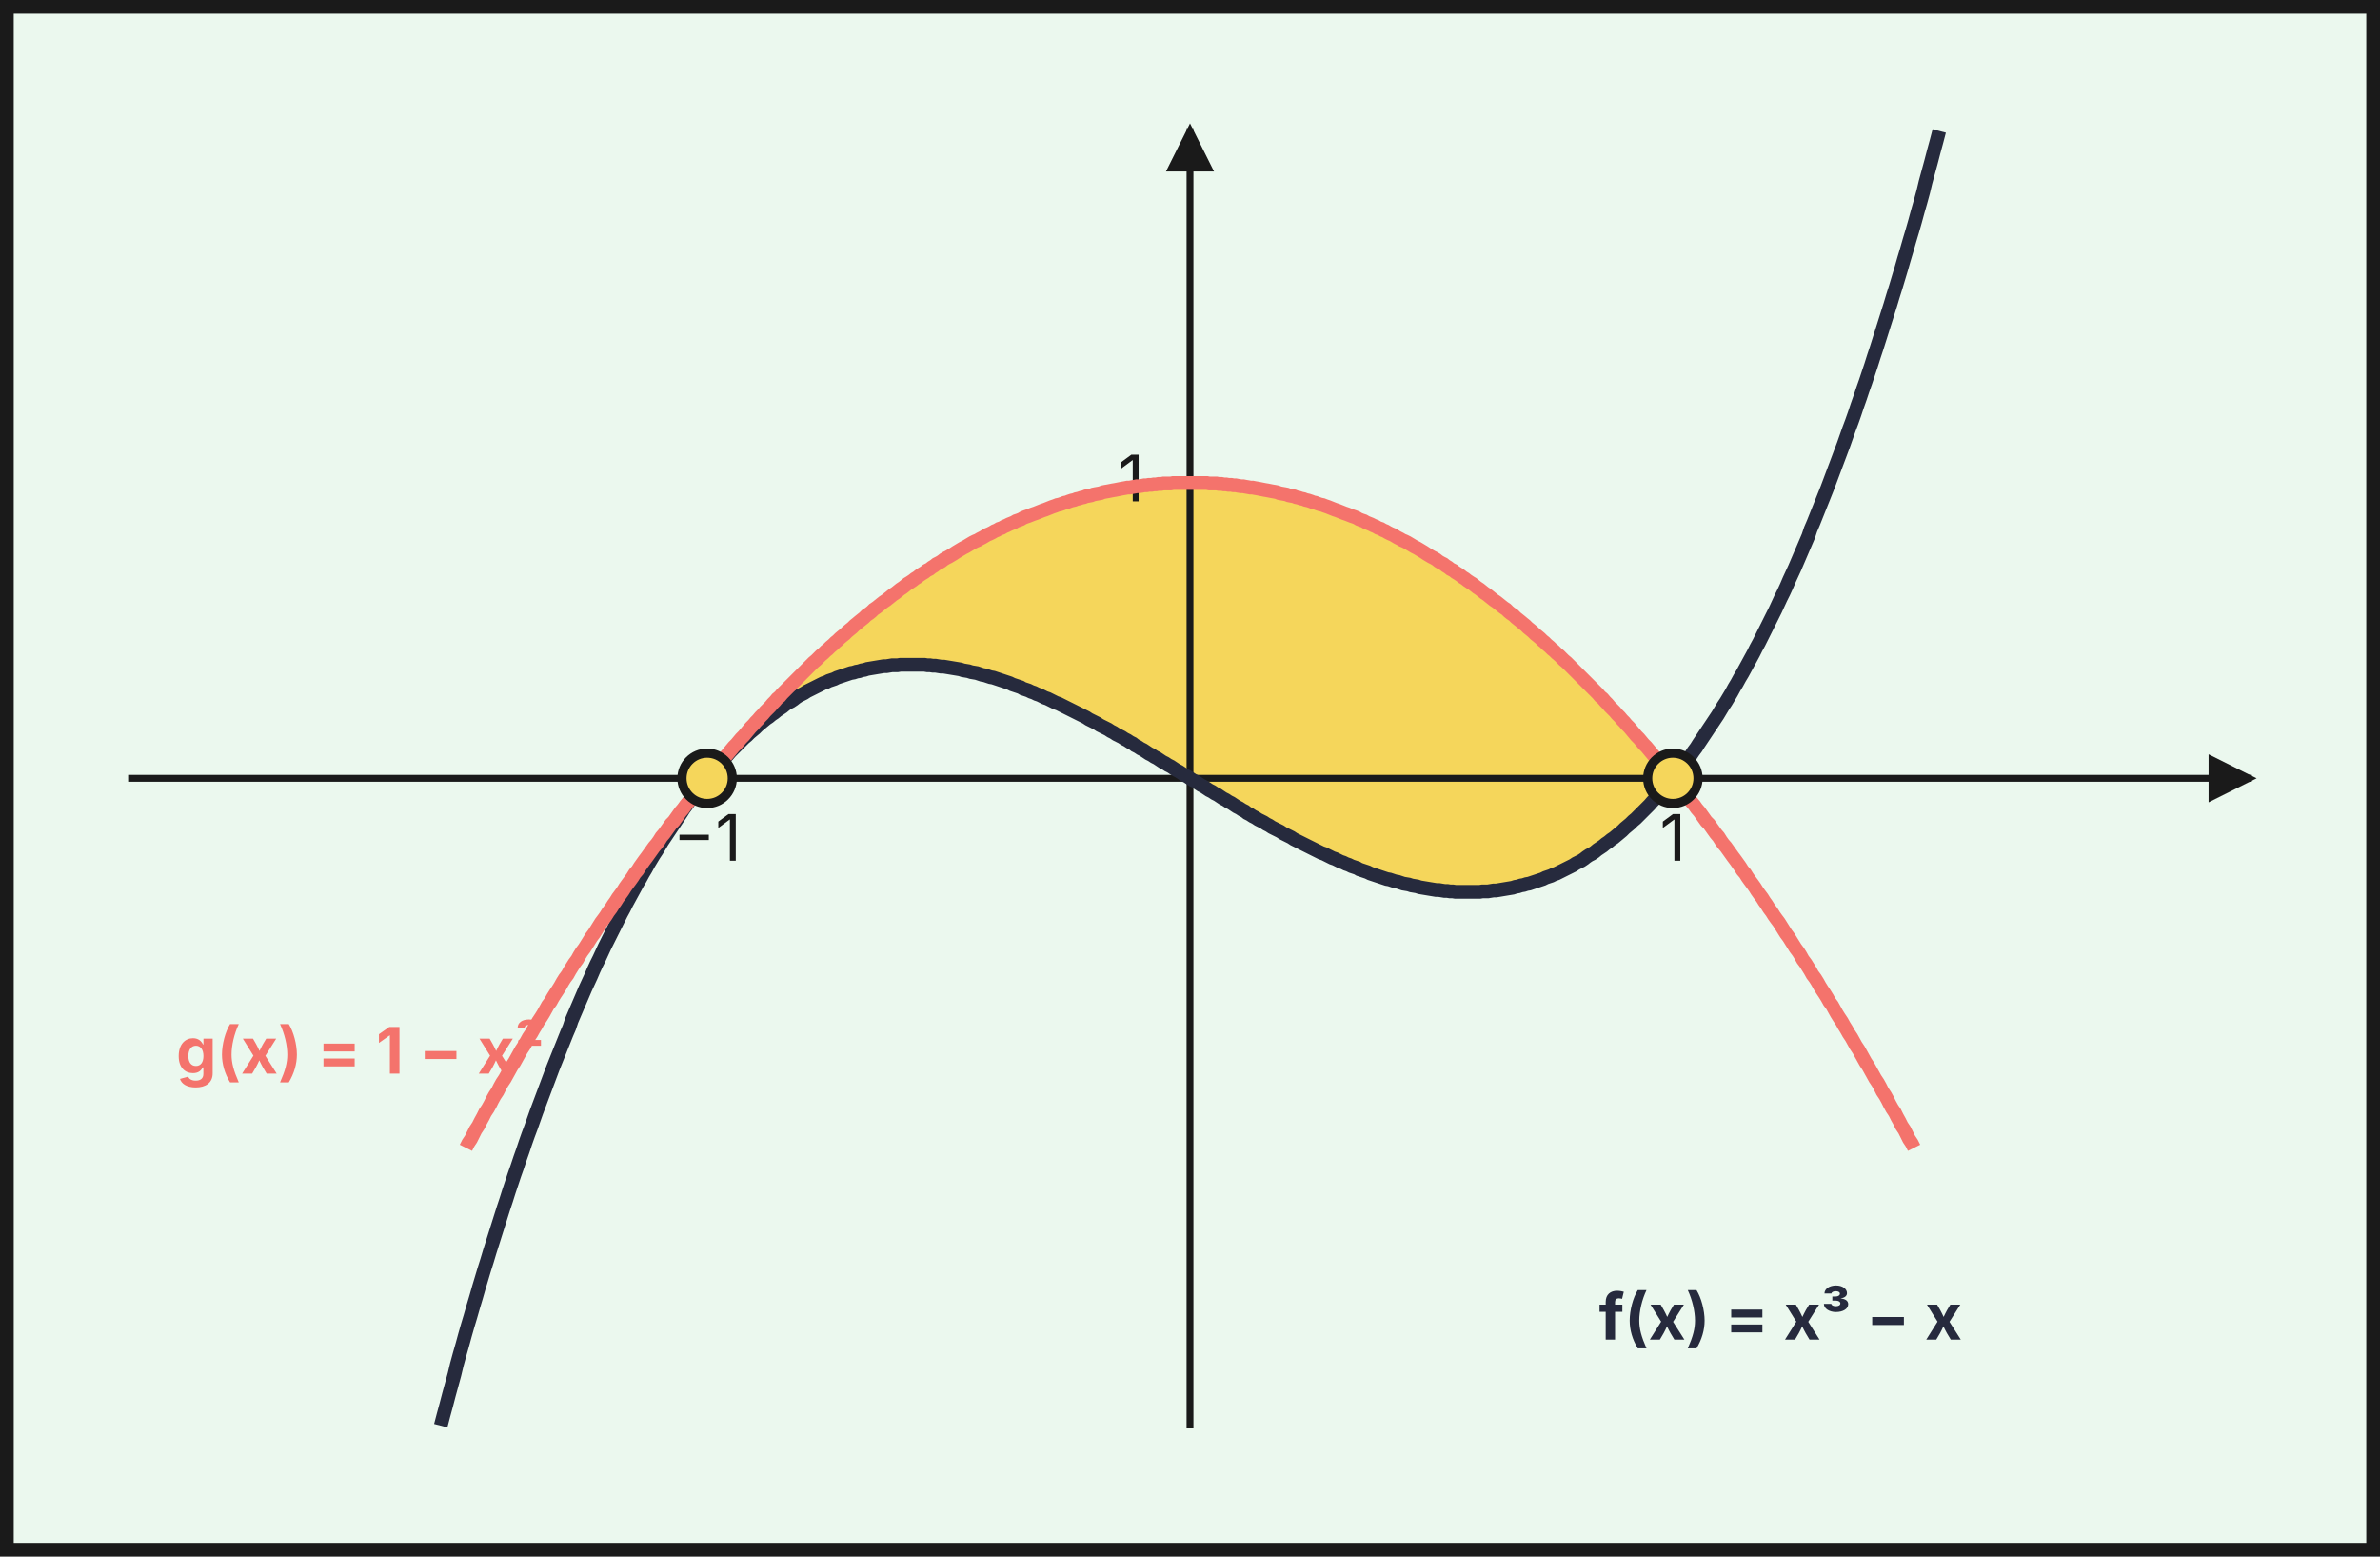
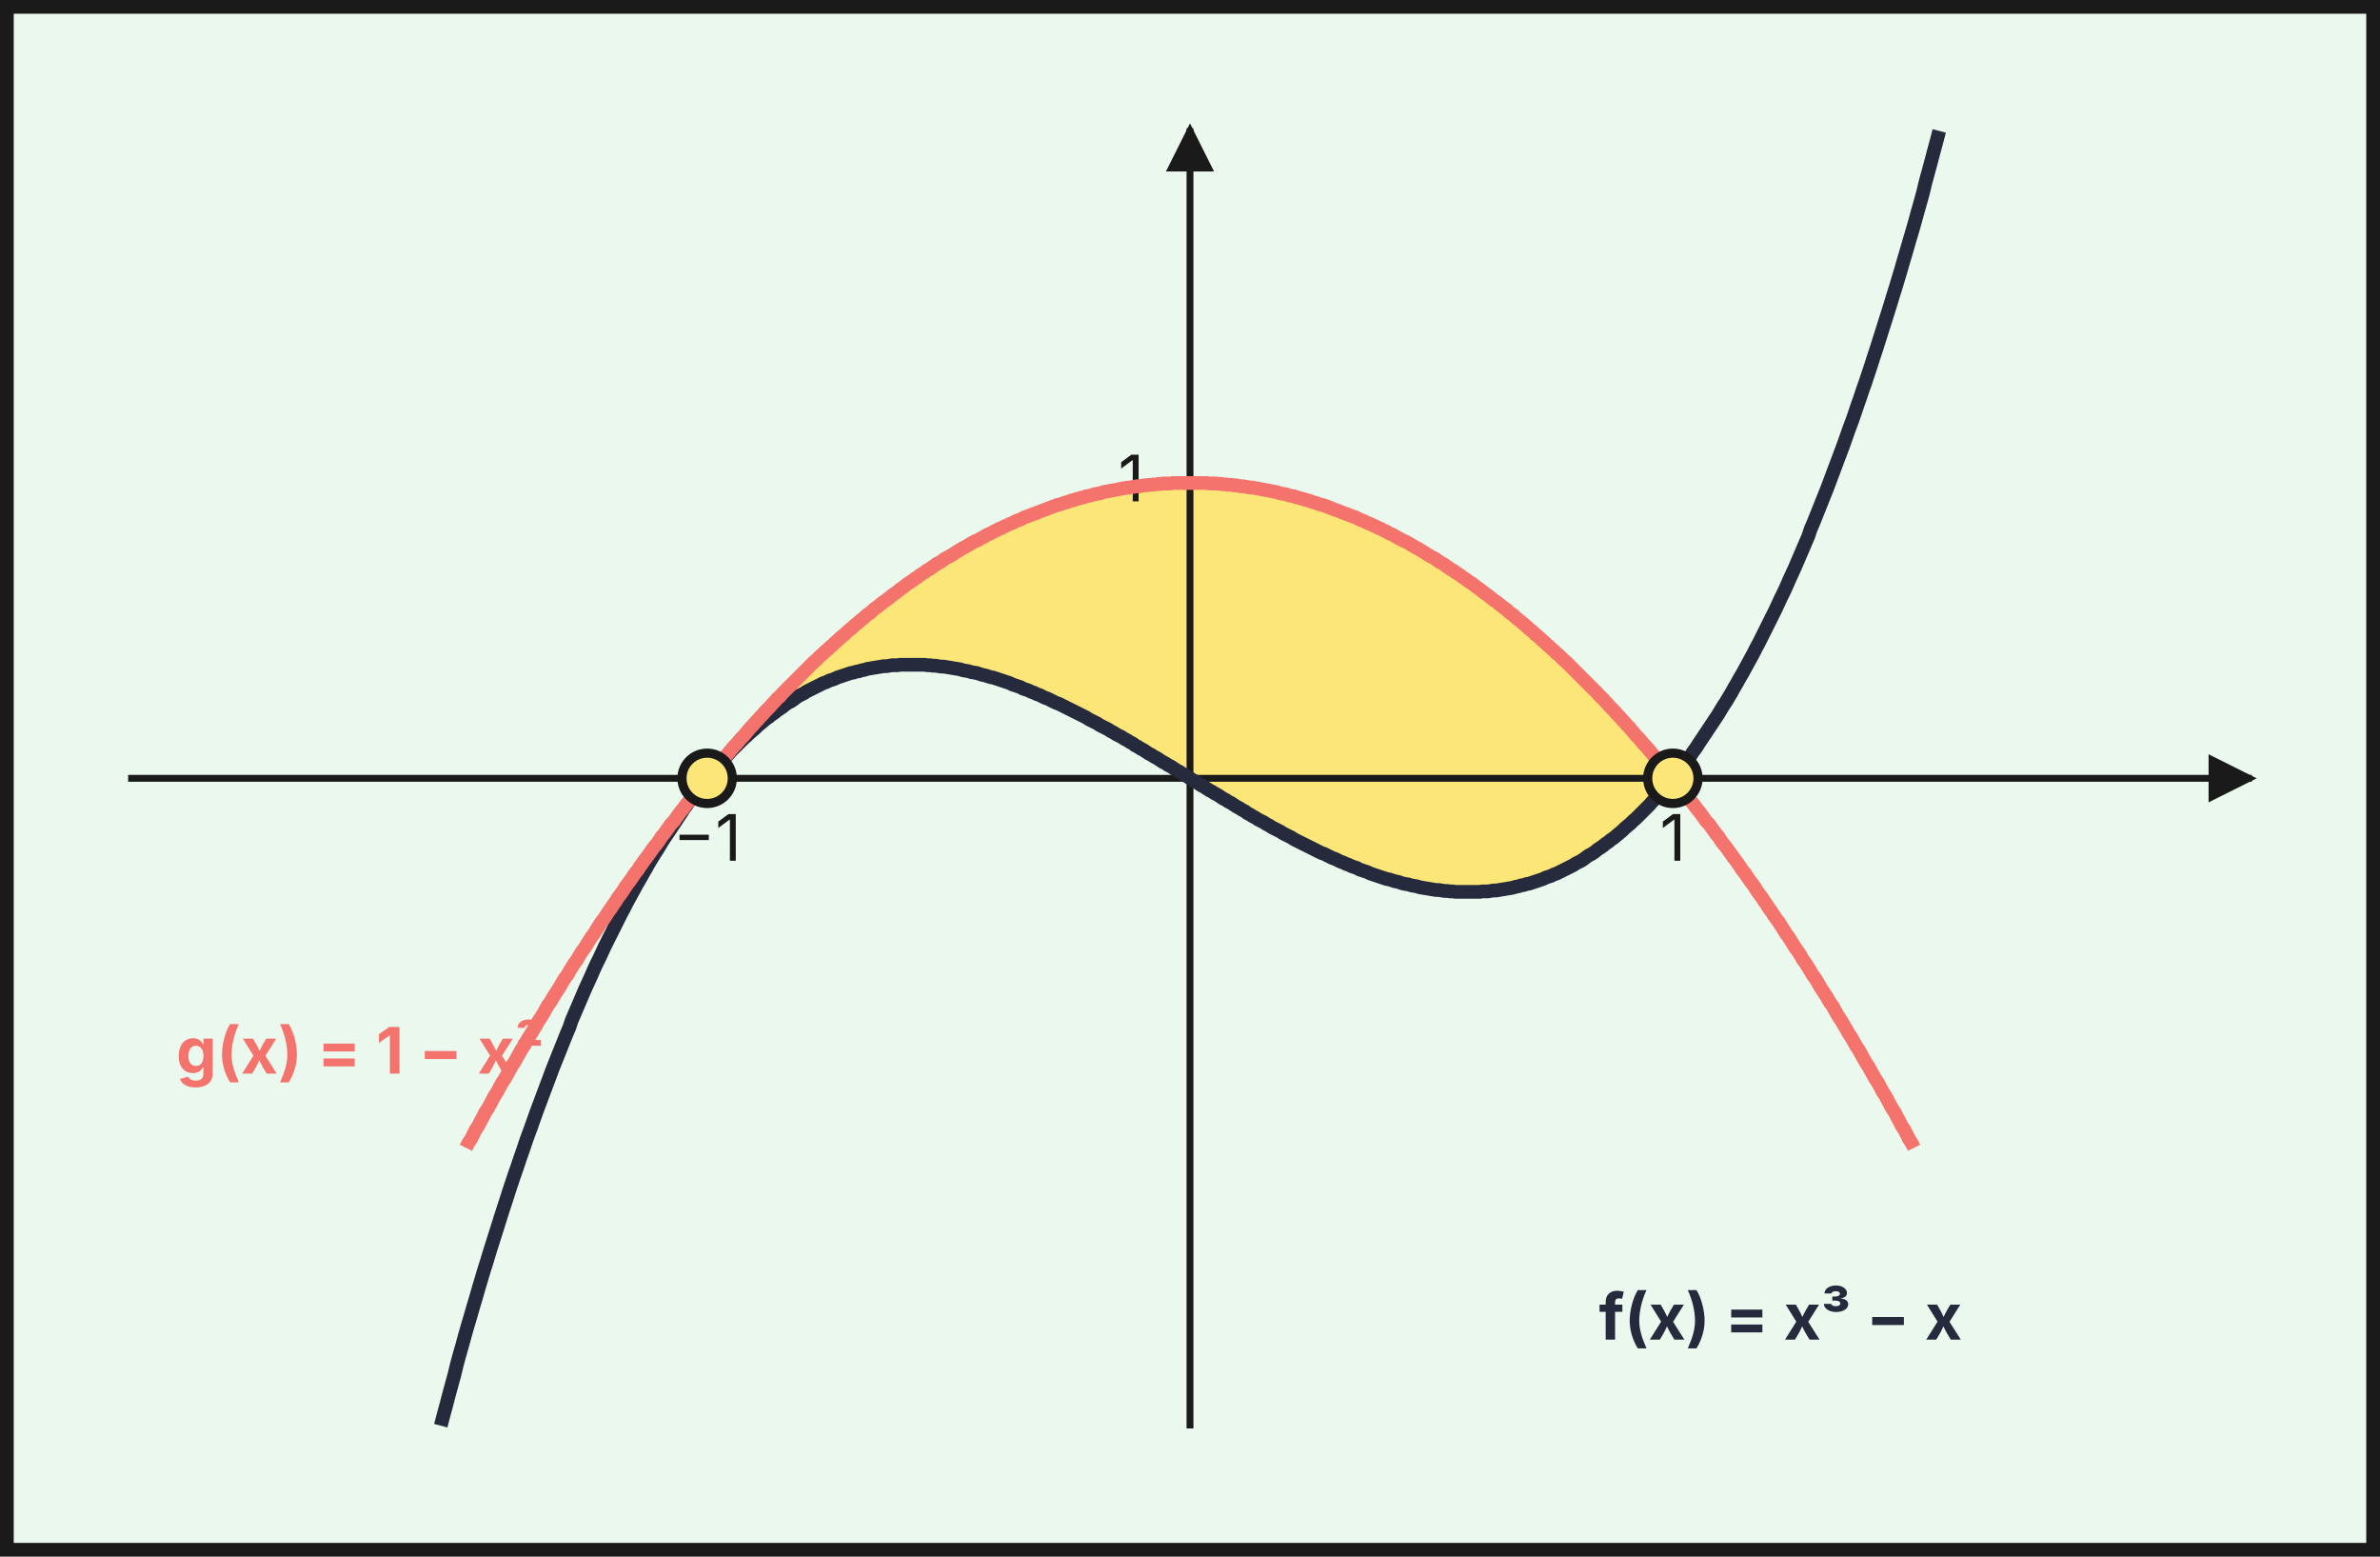
<svg xmlns="http://www.w3.org/2000/svg" viewBox="0 0 520 340" width="520" height="340" font-family="Inter, Helvetica, Arial, sans-serif" role="img">
  <defs>
    <marker id="f" viewBox="0 0 10 10" refX="9" refY="5" markerWidth="7" markerHeight="7" orient="auto">
      <path d="M0,0 L10,5 L0,10 z" fill="#1A1A1A" />
    </marker>
  </defs>
  <rect x="1.5" y="1.5" width="517" height="337" fill="#EBF8EE" stroke="#1A1A1A" stroke-width="3" />
-   <path d="M154.5,170.0 L156.3,167.9 L158.1,165.8 L159.8,163.7 L161.6,161.7 L163.3,159.7 L165.1,157.7 L166.8,155.8 L168.6,153.9 L170.4,152.1 L172.1,150.3 L173.9,148.5 L175.6,146.8 L177.4,145.1 L179.2,143.4 L180.9,141.8 L182.7,140.2 L184.4,138.6 L186.2,137.1 L187.9,135.6 L189.7,134.1 L191.5,132.7 L193.2,131.3 L195.0,130.0 L196.7,128.7 L198.5,127.4 L200.2,126.2 L202.0,125.0 L203.8,123.8 L205.5,122.7 L207.3,121.6 L209.0,120.5 L210.8,119.5 L212.5,118.5 L214.3,117.6 L216.1,116.7 L217.8,115.8 L219.6,114.9 L221.3,114.1 L223.1,113.4 L224.8,112.6 L226.6,111.9 L228.4,111.3 L230.1,110.6 L231.9,110.0 L233.6,109.5 L235.4,109.0 L237.2,108.5 L238.9,108.0 L240.7,107.6 L242.4,107.2 L244.2,106.9 L245.9,106.6 L247.7,106.3 L249.5,106.1 L251.2,105.9 L253.0,105.7 L254.7,105.6 L256.5,105.5 L258.2,105.5 L260.0,105.5 L261.8,105.5 L263.5,105.5 L265.3,105.6 L267.0,105.7 L268.8,105.9 L270.5,106.1 L272.3,106.3 L274.1,106.6 L275.8,106.9 L277.6,107.2 L279.3,107.6 L281.1,108.0 L282.8,108.5 L284.6,109.0 L286.4,109.5 L288.1,110.0 L289.9,110.6 L291.6,111.3 L293.4,111.9 L295.2,112.6 L296.9,113.4 L298.7,114.1 L300.4,114.9 L302.2,115.8 L303.9,116.7 L305.7,117.6 L307.5,118.5 L309.2,119.5 L311.0,120.5 L312.7,121.6 L314.5,122.7 L316.2,123.8 L318.0,125.0 L319.8,126.2 L321.5,127.4 L323.3,128.7 L325.0,130.0 L326.8,131.3 L328.5,132.7 L330.3,134.1 L332.1,135.6 L333.8,137.1 L335.6,138.6 L337.3,140.2 L339.1,141.8 L340.8,143.4 L342.6,145.1 L344.4,146.8 L346.1,148.5 L347.9,150.3 L349.6,152.1 L351.4,153.9 L353.2,155.8 L354.9,157.7 L356.7,159.7 L358.4,161.7 L360.2,163.7 L361.9,165.8 L363.7,167.9 L365.5,170.0 L365.5,170.0 L363.7,172.1 L361.9,174.1 L360.2,176.0 L358.4,177.8 L356.7,179.5 L354.9,181.0 L353.2,182.5 L351.4,183.9 L349.6,185.2 L347.9,186.4 L346.1,187.6 L344.4,188.6 L342.6,189.5 L340.8,190.4 L339.1,191.2 L337.3,191.9 L335.6,192.5 L333.8,193.0 L332.1,193.5 L330.3,193.9 L328.5,194.2 L326.8,194.5 L325.0,194.7 L323.3,194.8 L321.5,194.8 L319.8,194.8 L318.0,194.8 L316.2,194.6 L314.5,194.4 L312.7,194.2 L311.0,193.9 L309.2,193.6 L307.5,193.2 L305.7,192.7 L303.9,192.2 L302.2,191.7 L300.4,191.1 L298.7,190.5 L296.9,189.8 L295.2,189.1 L293.4,188.4 L291.6,187.6 L289.9,186.8 L288.1,186.0 L286.4,185.1 L284.6,184.2 L282.8,183.3 L281.1,182.4 L279.3,181.4 L277.6,180.5 L275.8,179.5 L274.1,178.5 L272.3,177.4 L270.5,176.4 L268.8,175.3 L267.0,174.3 L265.3,173.2 L263.5,172.1 L261.8,171.1 L260.0,170.0 L258.2,168.9 L256.5,167.9 L254.7,166.8 L253.0,165.7 L251.2,164.7 L249.5,163.6 L247.7,162.6 L245.9,161.5 L244.2,160.5 L242.4,159.5 L240.7,158.6 L238.9,157.6 L237.2,156.7 L235.4,155.8 L233.6,154.9 L231.9,154.0 L230.1,153.2 L228.4,152.4 L226.6,151.6 L224.8,150.9 L223.1,150.2 L221.3,149.5 L219.6,148.9 L217.8,148.3 L216.1,147.8 L214.3,147.3 L212.5,146.8 L210.8,146.4 L209.0,146.1 L207.3,145.8 L205.5,145.6 L203.8,145.4 L202.0,145.2 L200.2,145.2 L198.5,145.2 L196.7,145.2 L195.0,145.3 L193.2,145.5 L191.5,145.8 L189.7,146.1 L187.9,146.5 L186.2,147.0 L184.4,147.5 L182.7,148.1 L180.9,148.8 L179.2,149.6 L177.4,150.5 L175.6,151.4 L173.9,152.4 L172.1,153.6 L170.4,154.8 L168.6,156.1 L166.8,157.5 L165.1,159.0 L163.3,160.5 L161.6,162.2 L159.8,164.0 L158.1,165.9 L156.3,167.9 L154.5,170.0 Z" fill="#F5D65B" stroke="#1A1A1A" stroke-width="1.5" />
+   <path d="M154.5,170.0 L156.3,167.9 L158.1,165.8 L159.8,163.7 L161.6,161.7 L163.3,159.7 L165.1,157.7 L166.8,155.8 L168.6,153.9 L170.4,152.1 L172.1,150.3 L173.9,148.5 L175.6,146.8 L177.4,145.1 L179.2,143.4 L180.9,141.8 L182.7,140.2 L184.4,138.6 L186.2,137.1 L187.9,135.6 L189.7,134.1 L191.5,132.7 L193.2,131.3 L195.0,130.0 L196.7,128.7 L198.5,127.4 L200.2,126.2 L202.0,125.0 L203.8,123.8 L205.5,122.7 L207.3,121.6 L209.0,120.5 L210.8,119.5 L212.5,118.5 L214.3,117.6 L216.1,116.7 L217.8,115.8 L219.6,114.9 L221.3,114.1 L223.1,113.4 L224.8,112.6 L226.6,111.9 L228.4,111.3 L230.1,110.6 L231.9,110.0 L233.6,109.5 L235.4,109.0 L237.2,108.5 L238.9,108.0 L240.7,107.6 L242.4,107.2 L244.2,106.9 L245.9,106.6 L247.7,106.3 L249.5,106.1 L251.2,105.9 L253.0,105.7 L254.7,105.6 L256.5,105.5 L258.2,105.5 L260.0,105.5 L261.8,105.5 L263.5,105.5 L265.3,105.6 L267.0,105.7 L268.8,105.9 L270.5,106.1 L272.3,106.3 L274.1,106.6 L275.8,106.9 L277.6,107.2 L279.3,107.6 L281.1,108.0 L282.8,108.5 L284.6,109.0 L286.4,109.5 L288.1,110.0 L289.9,110.6 L291.6,111.3 L293.4,111.9 L295.2,112.6 L296.9,113.4 L298.7,114.1 L300.4,114.9 L302.2,115.8 L303.9,116.7 L305.7,117.6 L307.5,118.5 L309.2,119.5 L311.0,120.5 L312.7,121.6 L314.5,122.7 L316.2,123.8 L318.0,125.0 L319.8,126.2 L321.5,127.4 L323.3,128.7 L325.0,130.0 L326.8,131.3 L328.5,132.7 L330.3,134.1 L332.1,135.6 L333.8,137.1 L335.6,138.6 L337.3,140.2 L339.1,141.8 L340.8,143.4 L342.6,145.1 L344.4,146.8 L346.1,148.5 L347.9,150.3 L349.6,152.1 L351.4,153.9 L353.2,155.8 L354.9,157.7 L356.7,159.7 L358.4,161.7 L360.2,163.7 L361.9,165.8 L363.7,167.9 L365.5,170.0 L365.5,170.0 L363.7,172.1 L361.9,174.1 L360.2,176.0 L358.4,177.8 L356.7,179.5 L354.9,181.0 L353.2,182.5 L351.4,183.9 L349.6,185.2 L347.9,186.4 L346.1,187.6 L344.4,188.6 L342.6,189.5 L340.8,190.4 L339.1,191.2 L337.3,191.9 L335.6,192.5 L333.8,193.0 L332.1,193.5 L330.3,193.9 L328.5,194.2 L326.8,194.5 L325.0,194.7 L323.3,194.8 L321.5,194.8 L319.8,194.8 L318.0,194.8 L316.2,194.6 L314.5,194.4 L312.7,194.2 L311.0,193.9 L309.2,193.6 L307.5,193.2 L305.7,192.7 L303.9,192.2 L302.2,191.7 L300.4,191.1 L298.7,190.5 L296.9,189.8 L295.2,189.1 L293.4,188.4 L291.6,187.6 L289.9,186.8 L288.1,186.0 L286.4,185.1 L284.6,184.2 L282.8,183.3 L281.1,182.4 L279.3,181.4 L277.6,180.5 L275.8,179.5 L274.1,178.5 L272.3,177.4 L270.5,176.4 L268.8,175.3 L267.0,174.3 L265.3,173.2 L263.5,172.1 L261.8,171.1 L260.0,170.0 L258.2,168.9 L256.5,167.9 L254.7,166.8 L253.0,165.7 L251.2,164.7 L249.5,163.6 L247.7,162.6 L245.9,161.5 L244.2,160.5 L242.4,159.5 L240.7,158.6 L238.9,157.6 L237.2,156.7 L235.4,155.8 L233.6,154.9 L231.9,154.0 L230.1,153.2 L228.4,152.4 L226.6,151.6 L224.8,150.9 L223.1,150.2 L221.3,149.5 L219.6,148.9 L217.8,148.3 L216.1,147.8 L214.3,147.3 L212.5,146.8 L210.8,146.4 L209.0,146.1 L207.3,145.8 L205.5,145.6 L203.8,145.4 L202.0,145.2 L200.2,145.2 L198.5,145.2 L196.7,145.2 L195.0,145.3 L193.2,145.5 L191.5,145.8 L189.7,146.1 L187.9,146.5 L186.2,147.0 L184.4,147.5 L182.7,148.1 L180.9,148.8 L179.2,149.6 L177.4,150.5 L175.6,151.4 L173.9,152.4 L172.1,153.6 L170.4,154.8 L168.6,156.1 L166.8,157.5 L165.1,159.0 L163.3,160.5 L161.6,162.2 L159.8,164.0 L158.1,165.9 L156.3,167.9 L154.5,170.0 Z" fill="#FCE678" stroke="#1A1A1A" stroke-width="1.5" />
  <line x1="28.0" y1="170.0" x2="492.0" y2="170.0" stroke="#1A1A1A" stroke-width="1.5" marker-end="url(#f)" />
  <line x1="260.0" y1="312.0" x2="260.0" y2="28.0" stroke="#1A1A1A" stroke-width="1.5" marker-end="url(#f)" />
  <line x1="154.5" y1="166.0" x2="154.5" y2="174.0" stroke="#1A1A1A" />
  <text x="154.5" y="188.0" text-anchor="middle" font-size="14" fill="#1A1A1A">−1</text>
  <line x1="365.5" y1="166.0" x2="365.5" y2="174.0" stroke="#1A1A1A" />
  <text x="365.5" y="188.0" text-anchor="middle" font-size="14" fill="#1A1A1A">1</text>
  <line x1="256.0" y1="105.5" x2="264.0" y2="105.5" stroke="#1A1A1A" />
  <text x="250.0" y="109.5" text-anchor="end" font-size="14" fill="#1A1A1A">1</text>
  <path d="M96.3,311.4 L96.9,309.1 L97.5,306.9 L98.1,304.6 L98.7,302.4 L99.3,300.2 L99.8,298.1 L100.4,295.9 L101.0,293.8 L101.6,291.6 L102.2,289.5 L102.8,287.5 L103.4,285.4 L104.0,283.4 L104.6,281.3 L105.2,279.3 L105.8,277.3 L106.4,275.4 L107.0,273.4 L107.6,271.5 L108.2,269.6 L108.8,267.7 L109.4,265.8 L110.0,263.9 L110.6,262.1 L111.2,260.2 L111.8,258.4 L112.4,256.6 L113.0,254.9 L113.6,253.1 L114.2,251.4 L114.8,249.6 L115.4,247.9 L116.0,246.3 L116.6,244.6 L117.2,242.9 L117.8,241.3 L118.4,239.7 L119.0,238.1 L119.6,236.5 L120.2,234.9 L120.8,233.3 L121.4,231.8 L122.0,230.3 L122.6,228.8 L123.2,227.3 L123.8,225.8 L124.4,224.4 L124.9,222.9 L125.5,221.5 L126.1,220.1 L126.7,218.7 L127.3,217.3 L127.9,215.9 L128.5,214.6 L129.1,213.3 L129.7,211.9 L130.3,210.6 L130.9,209.4 L131.5,208.1 L132.1,206.8 L132.7,205.6 L133.3,204.4 L133.9,203.2 L134.5,202.0 L135.1,200.8 L135.7,199.6 L136.3,198.5 L136.9,197.3 L137.5,196.2 L138.1,195.1 L138.7,194.0 L139.3,192.9 L139.9,191.9 L140.5,190.8 L141.1,189.8 L141.7,188.7 L142.3,187.7 L142.9,186.7 L143.5,185.8 L144.1,184.8 L144.7,183.8 L145.3,182.9 L145.9,182.0 L146.5,181.1 L147.1,180.2 L147.7,179.3 L148.3,178.4 L148.9,177.5 L149.4,176.7 L150.0,175.9 L150.6,175.0 L151.2,174.2 L151.8,173.4 L152.4,172.7 L153.0,171.9 L153.6,171.1 L154.2,170.4 L154.8,169.7 L155.4,168.9 L156.0,168.2 L156.6,167.5 L157.2,166.9 L157.8,166.2 L158.4,165.5 L159.0,164.9 L159.6,164.2 L160.2,163.6 L160.8,163.0 L161.4,162.4 L162.0,161.8 L162.6,161.2 L163.2,160.7 L163.8,160.1 L164.4,159.6 L165.0,159.1 L165.6,158.5 L166.2,158.0 L166.8,157.5 L167.4,157.0 L168.0,156.6 L168.6,156.1 L169.2,155.7 L169.8,155.2 L170.4,154.8 L171.0,154.4 L171.6,153.9 L172.2,153.5 L172.8,153.2 L173.4,152.8 L173.9,152.4 L174.5,152.0 L175.1,151.7 L175.7,151.4 L176.3,151.0 L176.9,150.7 L177.5,150.4 L178.1,150.1 L178.7,149.8 L179.3,149.5 L179.9,149.2 L180.5,149.0 L181.1,148.7 L181.7,148.5 L182.3,148.3 L182.9,148.0 L183.5,147.8 L184.1,147.6 L184.7,147.4 L185.3,147.2 L185.9,147.0 L186.5,146.9 L187.1,146.7 L187.7,146.6 L188.3,146.4 L188.9,146.3 L189.5,146.1 L190.1,146.0 L190.7,145.9 L191.3,145.8 L191.9,145.7 L192.5,145.6 L193.1,145.5 L193.7,145.5 L194.3,145.4 L194.9,145.3 L195.5,145.3 L196.1,145.3 L196.7,145.2 L197.3,145.2 L197.9,145.2 L198.4,145.2 L199.0,145.2 L199.6,145.2 L200.2,145.2 L200.8,145.2 L201.4,145.2 L202.0,145.2 L202.6,145.3 L203.2,145.3 L203.8,145.4 L204.4,145.4 L205.0,145.5 L205.6,145.6 L206.2,145.6 L206.8,145.7 L207.4,145.8 L208.0,145.9 L208.6,146.0 L209.2,146.1 L209.8,146.2 L210.4,146.4 L211.0,146.5 L211.6,146.6 L212.2,146.8 L212.8,146.9 L213.4,147.0 L214.0,147.2 L214.6,147.4 L215.2,147.5 L215.8,147.7 L216.4,147.9 L217.0,148.0 L217.6,148.2 L218.2,148.4 L218.8,148.6 L219.4,148.8 L220.0,149.0 L220.6,149.2 L221.2,149.5 L221.8,149.7 L222.4,149.9 L223.0,150.1 L223.5,150.4 L224.1,150.6 L224.7,150.8 L225.3,151.1 L225.9,151.3 L226.5,151.6 L227.1,151.8 L227.7,152.1 L228.3,152.4 L228.9,152.6 L229.5,152.9 L230.1,153.2 L230.7,153.5 L231.3,153.7 L231.9,154.0 L232.5,154.3 L233.1,154.6 L233.7,154.9 L234.3,155.2 L234.9,155.5 L235.5,155.8 L236.1,156.1 L236.7,156.4 L237.3,156.7 L237.9,157.1 L238.5,157.4 L239.1,157.7 L239.7,158.0 L240.3,158.4 L240.9,158.7 L241.5,159.0 L242.1,159.3 L242.7,159.7 L243.3,160.0 L243.9,160.4 L244.5,160.7 L245.1,161.0 L245.7,161.4 L246.3,161.7 L246.9,162.1 L247.5,162.4 L248.0,162.8 L248.6,163.1 L249.2,163.5 L249.8,163.8 L250.4,164.2 L251.0,164.6 L251.6,164.9 L252.2,165.3 L252.8,165.6 L253.4,166.0 L254.0,166.4 L254.6,166.7 L255.2,167.1 L255.8,167.4 L256.4,167.8 L257.0,168.2 L257.6,168.5 L258.2,168.9 L258.8,169.3 L259.4,169.6 L260.0,170.0 L260.6,170.4 L261.2,170.7 L261.8,171.1 L262.4,171.5 L263.0,171.8 L263.6,172.2 L264.2,172.6 L264.8,172.9 L265.4,173.3 L266.0,173.6 L266.6,174.0 L267.2,174.4 L267.8,174.7 L268.4,175.1 L269.0,175.4 L269.6,175.8 L270.2,176.2 L270.8,176.5 L271.4,176.9 L272.0,177.2 L272.5,177.6 L273.1,177.9 L273.7,178.3 L274.3,178.6 L274.9,179.0 L275.5,179.3 L276.1,179.6 L276.7,180.0 L277.3,180.3 L277.9,180.7 L278.5,181.0 L279.1,181.3 L279.7,181.6 L280.3,182.0 L280.9,182.3 L281.5,182.6 L282.1,182.9 L282.7,183.3 L283.3,183.6 L283.9,183.9 L284.5,184.2 L285.1,184.5 L285.7,184.8 L286.3,185.1 L286.9,185.4 L287.5,185.7 L288.1,186.0 L288.7,186.3 L289.3,186.5 L289.9,186.8 L290.5,187.1 L291.1,187.4 L291.7,187.6 L292.3,187.9 L292.9,188.2 L293.5,188.4 L294.1,188.7 L294.7,188.9 L295.3,189.2 L295.9,189.4 L296.5,189.6 L297.0,189.9 L297.6,190.1 L298.2,190.3 L298.8,190.5 L299.4,190.8 L300.0,191.0 L300.6,191.2 L301.2,191.4 L301.8,191.6 L302.4,191.8 L303.0,192.0 L303.6,192.1 L304.2,192.3 L304.8,192.5 L305.4,192.6 L306.0,192.8 L306.6,193.0 L307.2,193.1 L307.8,193.2 L308.4,193.4 L309.0,193.5 L309.6,193.6 L310.2,193.8 L310.8,193.9 L311.4,194.0 L312.0,194.1 L312.6,194.2 L313.2,194.3 L313.8,194.4 L314.4,194.4 L315.0,194.5 L315.6,194.6 L316.2,194.6 L316.8,194.7 L317.4,194.7 L318.0,194.8 L318.6,194.8 L319.2,194.8 L319.8,194.8 L320.4,194.8 L321.0,194.8 L321.6,194.8 L322.1,194.8 L322.7,194.8 L323.3,194.8 L323.9,194.7 L324.5,194.7 L325.1,194.7 L325.7,194.6 L326.3,194.5 L326.9,194.5 L327.5,194.4 L328.1,194.3 L328.7,194.2 L329.3,194.1 L329.9,194.0 L330.5,193.9 L331.1,193.7 L331.7,193.6 L332.3,193.4 L332.9,193.3 L333.5,193.1 L334.1,193.0 L334.7,192.8 L335.3,192.6 L335.9,192.4 L336.5,192.2 L337.1,192.0 L337.7,191.7 L338.3,191.5 L338.9,191.3 L339.5,191.0 L340.1,190.8 L340.7,190.5 L341.3,190.2 L341.9,189.9 L342.5,189.6 L343.1,189.3 L343.7,189.0 L344.3,188.6 L344.9,188.3 L345.5,188.0 L346.1,187.6 L346.6,187.2 L347.2,186.8 L347.8,186.5 L348.4,186.1 L349.0,185.6 L349.6,185.2 L350.2,184.8 L350.8,184.3 L351.4,183.9 L352.0,183.4 L352.6,183.0 L353.2,182.5 L353.8,182.0 L354.4,181.5 L355.0,180.9 L355.6,180.4 L356.2,179.9 L356.8,179.3 L357.4,178.8 L358.0,178.2 L358.6,177.6 L359.2,177.0 L359.8,176.4 L360.4,175.8 L361.0,175.1 L361.6,174.5 L362.2,173.8 L362.8,173.1 L363.4,172.5 L364.0,171.8 L364.6,171.1 L365.2,170.3 L365.8,169.6 L366.4,168.9 L367.0,168.1 L367.6,167.3 L368.2,166.6 L368.8,165.8 L369.4,165.0 L370.0,164.1 L370.6,163.3 L371.1,162.5 L371.7,161.6 L372.3,160.7 L372.9,159.8 L373.5,158.9 L374.1,158.0 L374.7,157.1 L375.3,156.2 L375.9,155.2 L376.5,154.2 L377.1,153.3 L377.7,152.3 L378.3,151.3 L378.9,150.2 L379.5,149.2 L380.1,148.1 L380.7,147.1 L381.3,146.0 L381.9,144.9 L382.5,143.8 L383.1,142.7 L383.7,141.5 L384.3,140.4 L384.9,139.2 L385.5,138.0 L386.1,136.8 L386.7,135.6 L387.3,134.4 L387.9,133.2 L388.5,131.9 L389.1,130.6 L389.7,129.4 L390.3,128.1 L390.9,126.7 L391.5,125.4 L392.1,124.1 L392.7,122.7 L393.3,121.3 L393.9,119.9 L394.5,118.5 L395.1,117.1 L395.6,115.6 L396.2,114.2 L396.8,112.7 L397.4,111.2 L398.0,109.7 L398.6,108.2 L399.2,106.7 L399.8,105.1 L400.4,103.5 L401.0,101.9 L401.6,100.3 L402.2,98.7 L402.8,97.1 L403.4,95.4 L404.0,93.7 L404.6,92.1 L405.2,90.4 L405.8,88.6 L406.4,86.9 L407.0,85.1 L407.6,83.4 L408.2,81.6 L408.8,79.8 L409.4,77.9 L410.0,76.1 L410.6,74.2 L411.2,72.3 L411.8,70.4 L412.4,68.5 L413.0,66.6 L413.6,64.6 L414.2,62.7 L414.8,60.7 L415.4,58.7 L416.0,56.6 L416.6,54.6 L417.2,52.5 L417.8,50.5 L418.4,48.4 L419.0,46.2 L419.6,44.1 L420.2,41.9 L420.7,39.8 L421.3,37.6 L421.9,35.4 L422.5,33.1 L423.1,30.9 L423.7,28.6" fill="none" stroke="#262A3D" stroke-width="3" />
  <path d="M101.8,250.7 L102.3,249.7 L102.9,248.8 L103.4,247.8 L103.9,246.8 L104.5,245.9 L105.0,244.9 L105.5,244.0 L106.0,243.0 L106.6,242.1 L107.1,241.2 L107.6,240.2 L108.1,239.3 L108.7,238.4 L109.2,237.4 L109.7,236.5 L110.3,235.6 L110.8,234.7 L111.3,233.8 L111.8,232.9 L112.4,232.0 L112.9,231.1 L113.4,230.2 L113.9,229.3 L114.5,228.4 L115.0,227.5 L115.5,226.6 L116.1,225.7 L116.6,224.8 L117.1,224.0 L117.6,223.1 L118.2,222.2 L118.7,221.4 L119.2,220.5 L119.7,219.6 L120.3,218.8 L120.8,217.9 L121.3,217.1 L121.9,216.2 L122.4,215.4 L122.9,214.5 L123.4,213.7 L124.0,212.9 L124.5,212.0 L125.0,211.2 L125.5,210.4 L126.1,209.6 L126.6,208.7 L127.1,207.9 L127.7,207.1 L128.2,206.3 L128.7,205.5 L129.2,204.7 L129.8,203.9 L130.3,203.1 L130.8,202.3 L131.3,201.5 L131.9,200.7 L132.4,200.0 L132.9,199.2 L133.5,198.4 L134.0,197.6 L134.5,196.9 L135.0,196.1 L135.6,195.3 L136.1,194.6 L136.6,193.8 L137.1,193.1 L137.7,192.3 L138.2,191.6 L138.7,190.8 L139.3,190.1 L139.8,189.3 L140.3,188.6 L140.8,187.9 L141.4,187.1 L141.9,186.4 L142.4,185.7 L142.9,185.0 L143.5,184.3 L144.0,183.6 L144.5,182.8 L145.1,182.1 L145.6,181.4 L146.1,180.7 L146.6,180.0 L147.2,179.4 L147.7,178.7 L148.2,178.0 L148.7,177.3 L149.3,176.6 L149.8,175.9 L150.3,175.3 L150.9,174.6 L151.4,173.9 L151.9,173.3 L152.4,172.6 L153.0,172.0 L153.5,171.3 L154.0,170.6 L154.5,170.0 L155.1,169.4 L155.6,168.7 L156.1,168.1 L156.7,167.4 L157.2,166.8 L157.7,166.2 L158.2,165.6 L158.8,164.9 L159.3,164.3 L159.8,163.7 L160.3,163.1 L160.9,162.5 L161.4,161.9 L161.9,161.3 L162.5,160.7 L163.0,160.1 L163.5,159.5 L164.0,158.9 L164.6,158.3 L165.1,157.7 L165.6,157.2 L166.1,156.6 L166.7,156.0 L167.2,155.4 L167.7,154.9 L168.3,154.3 L168.8,153.7 L169.3,153.2 L169.8,152.6 L170.4,152.1 L170.9,151.5 L171.4,151.0 L171.9,150.5 L172.5,149.9 L173.0,149.4 L173.5,148.9 L174.1,148.3 L174.6,147.8 L175.1,147.3 L175.6,146.8 L176.2,146.2 L176.7,145.7 L177.2,145.2 L177.7,144.7 L178.3,144.2 L178.8,143.7 L179.3,143.2 L179.9,142.7 L180.4,142.2 L180.9,141.8 L181.4,141.3 L182.0,140.8 L182.5,140.3 L183.0,139.9 L183.5,139.4 L184.1,138.9 L184.6,138.5 L185.1,138.0 L185.7,137.5 L186.2,137.1 L186.7,136.6 L187.2,136.2 L187.8,135.7 L188.3,135.3 L188.8,134.9 L189.3,134.4 L189.9,134.0 L190.4,133.6 L190.9,133.1 L191.5,132.7 L192.0,132.3 L192.5,131.9 L193.0,131.5 L193.6,131.1 L194.1,130.7 L194.6,130.3 L195.1,129.9 L195.7,129.5 L196.2,129.1 L196.7,128.7 L197.3,128.3 L197.8,127.9 L198.3,127.5 L198.8,127.2 L199.4,126.8 L199.9,126.4 L200.4,126.1 L200.9,125.7 L201.5,125.3 L202.0,125.0 L202.5,124.6 L203.1,124.3 L203.6,123.9 L204.1,123.6 L204.6,123.2 L205.2,122.9 L205.7,122.6 L206.2,122.2 L206.7,121.9 L207.3,121.6 L207.8,121.3 L208.3,121.0 L208.9,120.6 L209.4,120.3 L209.9,120.0 L210.4,119.7 L211.0,119.4 L211.5,119.1 L212.0,118.8 L212.5,118.5 L213.1,118.2 L213.6,118.0 L214.1,117.7 L214.7,117.4 L215.2,117.1 L215.7,116.8 L216.2,116.6 L216.8,116.3 L217.3,116.0 L217.8,115.8 L218.3,115.5 L218.9,115.3 L219.4,115.0 L219.9,114.8 L220.5,114.5 L221.0,114.3 L221.5,114.1 L222.0,113.8 L222.6,113.6 L223.1,113.4 L223.6,113.1 L224.1,112.9 L224.7,112.7 L225.2,112.5 L225.7,112.3 L226.3,112.1 L226.8,111.9 L227.3,111.7 L227.8,111.5 L228.4,111.3 L228.9,111.1 L229.4,110.9 L229.9,110.7 L230.5,110.5 L231.0,110.3 L231.5,110.2 L232.1,110.0 L232.6,109.8 L233.1,109.7 L233.6,109.5 L234.2,109.3 L234.7,109.2 L235.2,109.0 L235.7,108.9 L236.3,108.7 L236.8,108.6 L237.3,108.4 L237.9,108.3 L238.4,108.2 L238.9,108.0 L239.4,107.9 L240.0,107.8 L240.5,107.7 L241.0,107.5 L241.5,107.4 L242.1,107.3 L242.6,107.2 L243.1,107.1 L243.7,107.0 L244.2,106.9 L244.7,106.8 L245.2,106.7 L245.8,106.6 L246.3,106.5 L246.8,106.5 L247.3,106.4 L247.9,106.3 L248.4,106.2 L248.9,106.2 L249.5,106.1 L250.0,106.0 L250.5,106.0 L251.0,105.9 L251.6,105.9 L252.1,105.8 L252.6,105.8 L253.1,105.7 L253.7,105.7 L254.2,105.6 L254.7,105.6 L255.3,105.6 L255.8,105.6 L256.3,105.5 L256.8,105.5 L257.4,105.5 L257.9,105.5 L258.4,105.5 L258.9,105.5 L259.5,105.5 L260.0,105.5 L260.5,105.5 L261.1,105.5 L261.6,105.5 L262.1,105.5 L262.6,105.5 L263.2,105.5 L263.7,105.5 L264.2,105.6 L264.7,105.6 L265.3,105.6 L265.8,105.6 L266.3,105.7 L266.9,105.7 L267.4,105.8 L267.9,105.8 L268.4,105.9 L269.0,105.9 L269.5,106.0 L270.0,106.0 L270.5,106.1 L271.1,106.2 L271.6,106.2 L272.1,106.3 L272.7,106.4 L273.2,106.5 L273.7,106.5 L274.2,106.6 L274.8,106.7 L275.3,106.8 L275.8,106.9 L276.3,107.0 L276.9,107.1 L277.4,107.2 L277.9,107.3 L278.5,107.4 L279.0,107.5 L279.5,107.7 L280.0,107.8 L280.6,107.9 L281.1,108.0 L281.6,108.2 L282.1,108.3 L282.7,108.4 L283.2,108.6 L283.7,108.7 L284.3,108.9 L284.8,109.0 L285.3,109.2 L285.8,109.3 L286.4,109.5 L286.9,109.7 L287.4,109.8 L287.9,110.0 L288.5,110.2 L289.0,110.3 L289.5,110.5 L290.1,110.7 L290.6,110.9 L291.1,111.1 L291.6,111.3 L292.2,111.5 L292.7,111.7 L293.2,111.9 L293.7,112.1 L294.3,112.3 L294.8,112.5 L295.3,112.7 L295.9,112.9 L296.4,113.1 L296.9,113.4 L297.4,113.6 L298.0,113.8 L298.5,114.1 L299.0,114.3 L299.5,114.5 L300.1,114.8 L300.6,115.0 L301.1,115.3 L301.7,115.5 L302.2,115.8 L302.7,116.0 L303.2,116.3 L303.8,116.6 L304.3,116.8 L304.8,117.1 L305.3,117.4 L305.9,117.7 L306.4,118.0 L306.9,118.2 L307.5,118.5 L308.0,118.8 L308.5,119.1 L309.0,119.4 L309.6,119.7 L310.1,120.0 L310.6,120.3 L311.1,120.6 L311.7,121.0 L312.2,121.3 L312.7,121.6 L313.3,121.9 L313.8,122.2 L314.3,122.6 L314.8,122.9 L315.4,123.2 L315.9,123.6 L316.4,123.9 L316.9,124.3 L317.5,124.6 L318.0,125.0 L318.5,125.3 L319.1,125.7 L319.6,126.1 L320.1,126.4 L320.6,126.8 L321.2,127.2 L321.7,127.5 L322.2,127.9 L322.7,128.3 L323.3,128.7 L323.8,129.1 L324.3,129.5 L324.9,129.9 L325.4,130.3 L325.9,130.7 L326.4,131.1 L327.0,131.5 L327.5,131.9 L328.0,132.3 L328.5,132.7 L329.1,133.1 L329.6,133.6 L330.1,134.0 L330.7,134.4 L331.2,134.9 L331.7,135.3 L332.2,135.7 L332.8,136.2 L333.3,136.6 L333.8,137.1 L334.3,137.5 L334.9,138.0 L335.4,138.5 L335.9,138.9 L336.5,139.4 L337.0,139.9 L337.5,140.3 L338.0,140.8 L338.6,141.3 L339.1,141.8 L339.6,142.2 L340.1,142.7 L340.7,143.2 L341.2,143.7 L341.7,144.2 L342.3,144.7 L342.8,145.2 L343.3,145.7 L343.8,146.2 L344.4,146.8 L344.9,147.3 L345.4,147.8 L345.9,148.3 L346.5,148.9 L347.0,149.4 L347.5,149.9 L348.1,150.5 L348.6,151.0 L349.1,151.5 L349.6,152.1 L350.2,152.6 L350.7,153.2 L351.2,153.7 L351.7,154.3 L352.3,154.9 L352.8,155.4 L353.3,156.0 L353.9,156.6 L354.4,157.2 L354.9,157.7 L355.4,158.3 L356.0,158.9 L356.5,159.5 L357.0,160.1 L357.5,160.7 L358.1,161.3 L358.6,161.9 L359.1,162.5 L359.7,163.1 L360.2,163.7 L360.7,164.3 L361.2,164.9 L361.8,165.6 L362.3,166.2 L362.8,166.8 L363.3,167.4 L363.9,168.1 L364.4,168.7 L364.9,169.4 L365.5,170.0 L366.0,170.6 L366.5,171.3 L367.0,172.0 L367.6,172.6 L368.1,173.3 L368.6,173.9 L369.1,174.6 L369.7,175.3 L370.2,175.9 L370.7,176.6 L371.3,177.3 L371.8,178.0 L372.3,178.7 L372.8,179.4 L373.4,180.0 L373.9,180.7 L374.4,181.4 L374.9,182.1 L375.5,182.8 L376.0,183.6 L376.5,184.3 L377.1,185.0 L377.6,185.7 L378.1,186.4 L378.6,187.1 L379.2,187.9 L379.7,188.6 L380.2,189.3 L380.7,190.1 L381.3,190.8 L381.8,191.6 L382.3,192.3 L382.9,193.1 L383.4,193.8 L383.9,194.6 L384.4,195.3 L385.0,196.1 L385.5,196.9 L386.0,197.6 L386.5,198.4 L387.1,199.2 L387.6,200.0 L388.1,200.7 L388.7,201.5 L389.2,202.3 L389.7,203.1 L390.2,203.9 L390.8,204.7 L391.3,205.5 L391.8,206.3 L392.3,207.1 L392.9,207.9 L393.4,208.7 L393.9,209.6 L394.5,210.4 L395.0,211.2 L395.5,212.0 L396.0,212.9 L396.6,213.7 L397.1,214.5 L397.6,215.4 L398.1,216.2 L398.7,217.1 L399.2,217.9 L399.7,218.8 L400.3,219.6 L400.8,220.5 L401.3,221.4 L401.8,222.2 L402.4,223.1 L402.9,224.0 L403.4,224.8 L403.9,225.7 L404.5,226.6 L405.0,227.5 L405.5,228.4 L406.1,229.3 L406.6,230.2 L407.1,231.1 L407.6,232.0 L408.2,232.9 L408.7,233.8 L409.2,234.7 L409.7,235.6 L410.3,236.5 L410.8,237.4 L411.3,238.4 L411.9,239.3 L412.4,240.2 L412.9,241.2 L413.4,242.1 L414.0,243.0 L414.5,244.0 L415.0,244.9 L415.5,245.9 L416.1,246.8 L416.6,247.8 L417.1,248.8 L417.7,249.7 L418.2,250.7" fill="none" stroke="#F4736C" stroke-width="3" />
-   <circle cx="154.5" cy="170.0" r="5.5" fill="#F5D65B" stroke="#1A1A1A" stroke-width="2" />
-   <circle cx="365.5" cy="170.0" r="5.5" fill="#F5D65B" stroke="#1A1A1A" stroke-width="2" />
+   <circle cx="154.5" cy="170.0" r="5.5" fill="#FCE678" stroke="#1A1A1A" stroke-width="2" />
+   <circle cx="365.5" cy="170.0" r="5.5" fill="#FCE678" stroke="#1A1A1A" stroke-width="2" />
  <text x="428.7" y="292.6" text-anchor="end" font-size="14" fill="#262A3D" font-weight="700">f(x) = x³ − x</text>
  <text x="38.5" y="234.5" text-anchor="start" font-size="14" fill="#F4736C" font-weight="700">g(x) = 1 − x²</text>
</svg>
